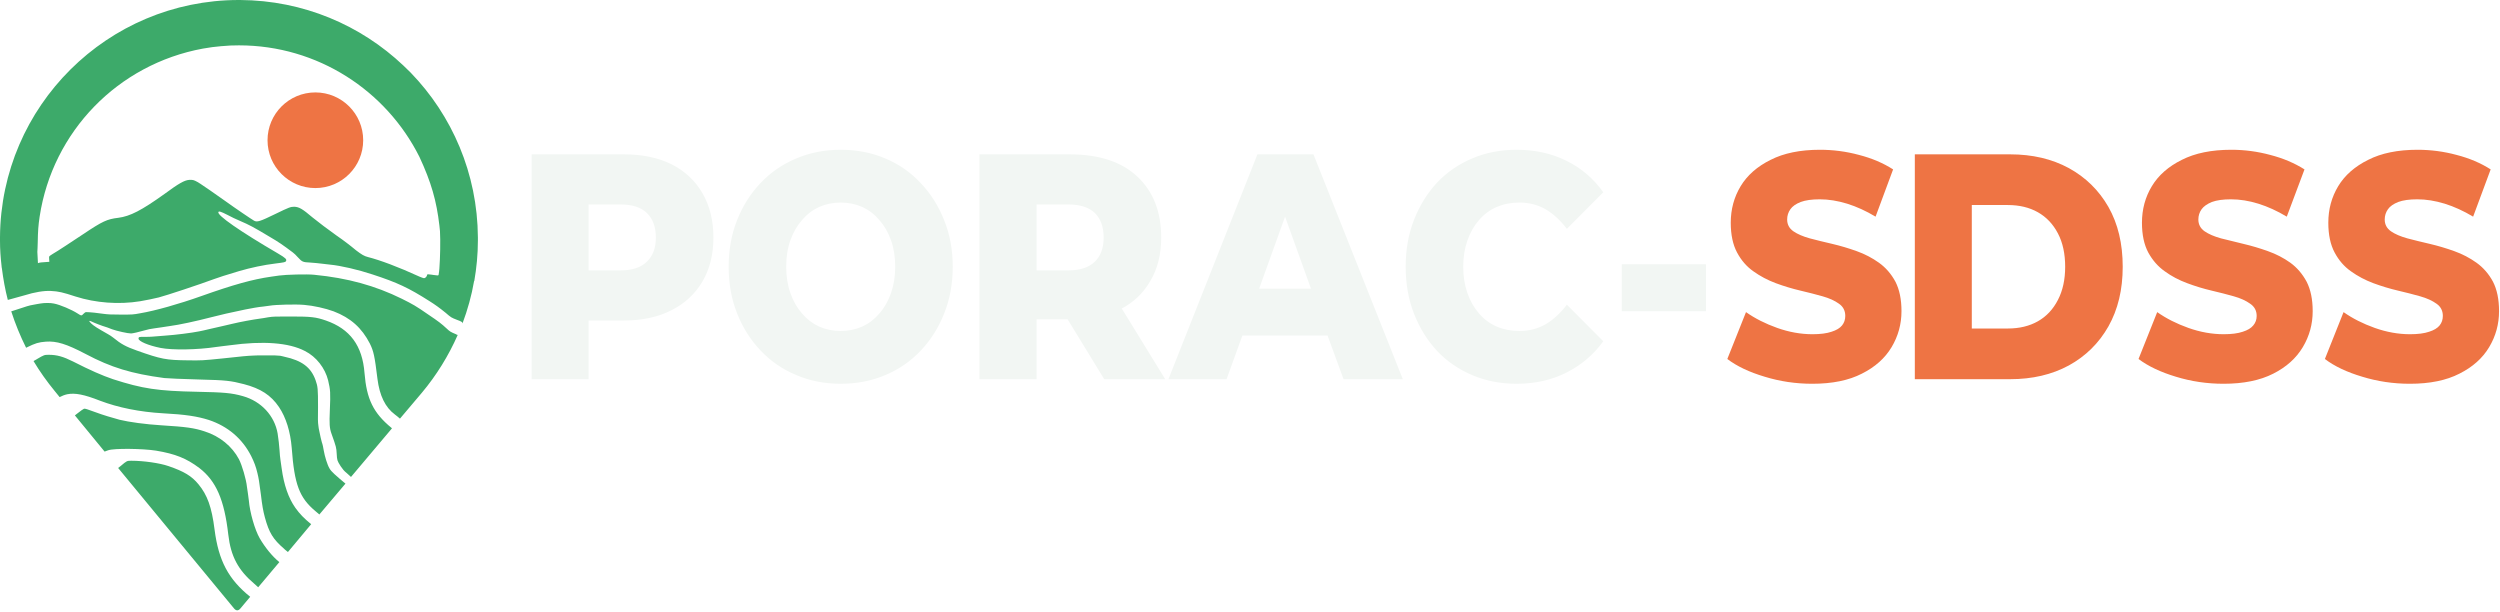
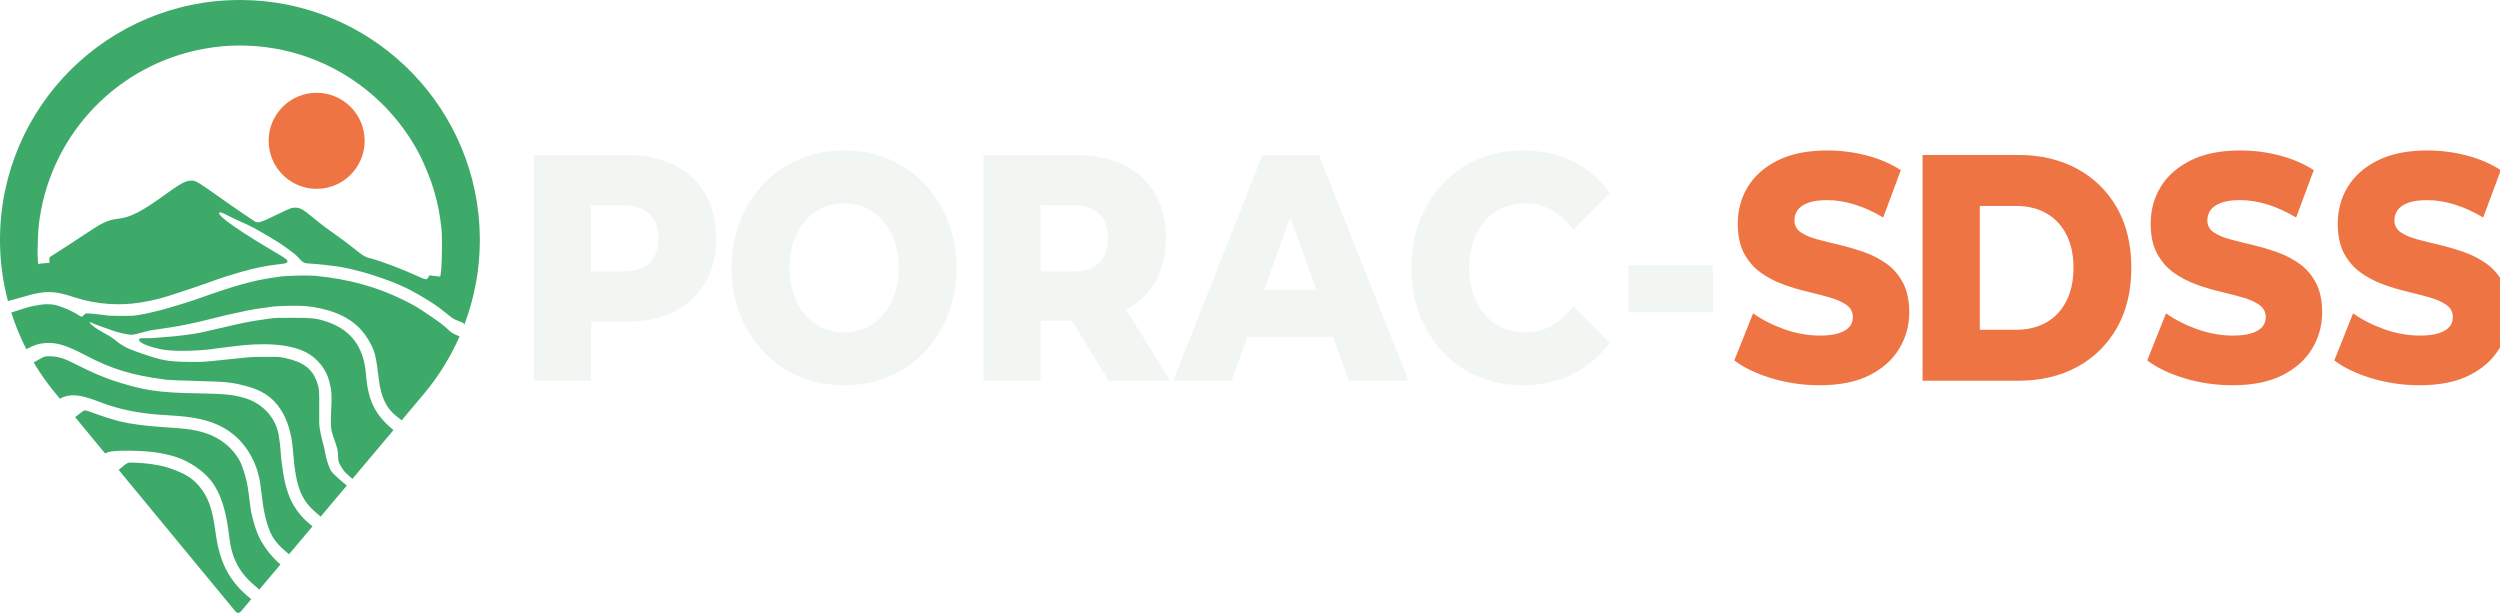
- <svg xmlns="http://www.w3.org/2000/svg" viewBox="0 0 1312 321" role="img" aria-label="PORAC-SDSS">
-   <path fill="#3DAA6A" d="M242.7 169.8C242.8 169 242.1 168.7 239.7 167.8C236.9 166.7 236.8 166.7 233.8 164.1C230.6 161.5 228.2 159.8 225.5 158.1C214.5 151.1 208.6 148.3 195.4 144C187.9 141.5 178.7 139.4 173.4 138.9C172.6 138.8 170.7 138.6 169.1 138.4C167.5 138.2 164.7 137.9 162.9 137.8C158.9 137.6 158.6 137.5 156.3 135C155.4 134 154.3 132.9 153.7 132.5C148.4 128.5 146 126.9 141.9 124.5C132.9 119.1 131 118.1 125.9 115.9C124.2 115.2 121.2 113.8 119.4 112.8C115.9 111 114.8 110.7 114.6 111.3C113.9 113 125.8 121.3 146 133.1C149.9 135.4 150.6 136.1 150.1 137C149.8 137.6 149.3 137.7 144.5 138.3C138.6 139 131.5 140.5 125.4 142.3C117.7 144.6 115.3 145.4 112.5 146.4C105 149.2 87.2 155.1 83.3 156.1C80.5 156.8 76.9 157.5 73.5 158.1C62.4 159.9 50.2 159 39.6 155.6C32.9 153.4 30.7 152.9 26.8 152.7C23.1 152.5 18.2 153.3 12.8 155C11.5 155.4 8.5 156.2 6.3 156.8C5.4 157 4.7 157.2 4.1 157.4C2.7 152 1.7 146.4 1 140.9C0.9 140.4 0.8 139.9 0.8 139.4C0.3 135.1 0 130.8 0 126.4C0 125.7 0 125.1 0 124.4C0.5 55.7 56.4 0.1 125.2 0C125.3 0 125.5 0 125.6 0C125.7 0 125.8 0 126 0C159.2 0.2 189.3 13.2 211.7 34.4C213 35.6 214.2 36.9 215.5 38.1C237.2 60.5 250.6 91 250.8 124.6C250.8 125.1 250.8 125.7 250.8 126.2C250.8 133.5 250.1 140.6 248.9 147.5H248.8C247.5 155.1 245.4 162.6 242.7 169.8ZM220.2 145.2C221.2 145.6 222.2 146 222.5 146C223.1 146 223.9 145.3 224.1 144.5C224.1 144.3 224.1 144.2 224.2 144.1C224.4 143.9 224.9 143.9 226.9 144.2C227.1 144.3 227.3 144.3 227.5 144.3C229.4 144.6 230 144.6 230.1 144.4C230.1 144.3 230.2 144.2 230.2 144.1C230.4 143 230.5 141.9 230.6 140.8V140.7C231 135.5 231.2 126.3 230.9 121.3C230.8 120.3 230.7 119.4 230.6 118.4C229.1 105.4 226.3 95.6 220.1 82.3C202.7 47.6 166.8 23.8 125.4 23.8C122.4 23.8 119.5 23.9 116.6 24.2C116.5 24.2 116.4 24.2 116.4 24.2C113 24.5 109.7 24.9 106.5 25.5C61.9 33.7 27.6 69 20.8 113.7C20.1 118.4 19.9 121.3 19.8 127.3C19.7 129.8 19.7 131.3 19.6 132.2C19.7 134.1 19.8 136 19.9 137.9V138.1C20.9 137.7 21.8 137.7 24.4 137.5L25.9 137.4L25.8 135.9C25.8 135.3 25.7 135 25.8 134.7C26 134.3 26.5 134 27.6 133.3C30.1 131.9 37.9 126.7 43.8 122.8C53.8 116.1 56.2 115 62.1 114.3C68.3 113.5 74.3 110.4 86.3 101.8C93.9 96.2 96.8 94.6 99.3 94.4H99.4C99.8 94.4 100.2 94.4 100.6 94.4C102.7 94.5 104.7 96 118.5 105.7C122.9 108.9 132.5 115.4 133.3 115.8C134.9 116.7 136.3 116.3 144.7 112.2C151.7 108.8 152.5 108.5 154.4 108.5C156.9 108.6 158.6 109.5 164 114.1C167.6 117 171.7 120.1 176.6 123.6C178.4 124.8 180.8 126.6 182 127.5C183.3 128.5 185.5 130.2 186.9 131.4C189.8 133.6 191.1 134.4 193.1 134.9C199.4 136.5 209.1 140.1 220.2 145.2ZM239.3 175.4L239.4 175.5C239.7 175.6 240 175.7 240.2 175.8C235.4 186.7 229.1 196.9 221.4 206.1L209.9 219.7C209.1 219 207.9 218 207.2 217.5C202.2 213.8 199.2 207.6 198.1 198.9C196.6 186.7 196.1 184.4 194.1 180.3C189.9 172.1 184 166.8 175.1 163.4C170.8 161.8 164.5 160.4 159.6 160C155.3 159.6 144.4 159.9 141.7 160.4C140.5 160.6 138.8 160.8 138 160.9C136.3 161 131.7 161.8 128.8 162.4C119.3 164.4 117.1 164.9 110.8 166.5C102.7 168.6 93.9 170.5 89.2 171.1C87.9 171.3 85.8 171.6 84.6 171.8C83.4 172 81.8 172.2 81.1 172.3C79.4 172.5 77.4 172.9 75.4 173.5C73.1 174.2 69.5 175 68.8 175C67 175 61.3 173.7 58.8 172.8C57.4 172.2 55.1 171.4 53.7 171C52.3 170.5 50.4 169.8 49.3 169.3C46.6 168 46.2 168.1 47.8 169.7C49.3 171.1 50.9 172.1 56.9 175.5C57.6 175.9 58.7 176.6 59.3 177.1C63.6 180.6 66 181.9 71.9 184C84.6 188.5 87.2 189 98.6 189.1C105.7 189.2 106.2 189.2 116.9 188.1C126.9 187 130 186.7 133.1 186.6C134.5 186.5 136 186.5 138.1 186.5H139C144 186.5 145.5 186.5 147 186.7C147.7 186.8 148.3 187 149.2 187.2C158.5 189.2 163.2 192.8 165.6 199.5C166.8 202.9 166.9 203.9 166.9 213.7C166.8 219.7 166.8 221.6 167.1 223.5C167.2 224.3 167.3 225.2 167.6 226.4C168 228.5 168.6 231.1 168.9 232.1C169.3 233.1 169.7 235 169.9 236.4C170.4 239.4 171.8 244 172.9 245.8C173.3 246.6 174.3 247.7 175.5 248.8C177 250.2 179.6 252.4 181.3 253.8L167.6 270C167.1 269.6 166.4 269 165.6 268.3C157.1 261.2 154.5 254.3 153.1 235.1C152.4 226.5 150.1 219.1 146.4 213.6C142.2 207.4 136.8 203.9 128 201.6C121.1 199.8 118.2 199.5 105.6 199.2C95.2 198.9 88 198.6 86.2 198.4C69 196.1 58.4 192.9 45 185.8C34.9 180.5 29.7 178.9 24.1 179.3C20.2 179.6 18.6 180.1 14.1 182.3C14 182.4 13.8 182.4 13.7 182.5C10.6 176.3 8 169.9 5.9 163.4C6.9 163.1 8 162.7 9.3 162.3C13.1 161 15.7 160.2 17.2 160C18.4 159.8 20.2 159.4 21.1 159.3C23.3 158.9 26.5 158.9 28.3 159.3C31.5 159.9 37.6 162.5 40.7 164.5C42.7 165.8 42.8 165.8 43.8 164.7C44.5 164 44.8 163.8 45.3 163.8C47.1 163.8 51.9 164.3 54.3 164.7C56.7 165 57.8 165.1 63.4 165.1C69.7 165.1 69.8 165.1 73.6 164.4C81.4 163.1 94.1 159.5 105.6 155.4C122.5 149.4 132.5 146.6 142.3 145.2C143 145.1 144.9 144.8 146.5 144.6C150 144.1 161.3 143.8 164.9 144.2C182.4 145.9 196.9 149.9 210.9 156.8C216.7 159.7 218.3 160.6 224.5 164.9C230.3 168.8 231.7 169.9 234.4 172.4C236.1 174 236.4 174.2 239.3 175.4ZM151.1 289.7C150.6 289.3 150.1 288.9 149.5 288.4L149.1 288C143.3 283 141.2 279.6 139 271.5C138.1 268.1 137.6 265.4 136.9 259.4C136 252.5 135.8 251.2 135.1 248.3C134.3 244.9 133.4 242.5 131.8 239.3C127.1 230.1 119.5 223.7 109.6 220.4C103.6 218.5 97.2 217.5 85.6 216.9C73.3 216.2 62 213.9 52.5 210.3C44.1 207 39.4 206.1 35.3 206.9C33.9 207.2 32.4 207.8 31.3 208.4L28.7 205.2C24.6 200.2 20.9 195 17.6 189.5C18 189.2 18.5 189 19 188.7L19.3 188.5C23.2 186.2 23.3 186.2 25.6 186.2C29.8 186.2 33.1 187.1 38.3 189.7C47.3 194.3 53.7 197.1 59.3 199C74.8 204 82.8 205.2 103.4 205.6C117.6 205.9 121.5 206.2 127.5 207.9C137.1 210.6 144.1 218.2 145.7 227.5C146.2 230.9 146.5 233.3 146.7 236.3C146.8 238 147 240.4 147.2 241.5C147.4 242.6 147.6 244.5 147.8 245.7C149 254.6 151.4 261.4 155 266.5C157.3 269.7 159.5 272 163.3 275.1L151.1 289.7ZM184.2 250.3C183.6 249.8 182.9 249.1 182 248.3C180.5 247.1 179.9 246.3 178.8 244.7C176.9 241.7 176.9 241.6 176.7 238.1C176.5 234.9 176.5 234.7 174 227.7C172.9 224.7 172.8 222.3 173.1 215.4C173.5 206 173.4 204.7 172.2 199.6C170.6 193.2 166 187.2 160 184.2C151.6 179.8 138 178.8 120.6 181.2C119.1 181.4 117.2 181.6 116.5 181.7C115.8 181.8 114.4 182 113.4 182.1C103.6 183.6 90.4 183.8 84.3 182.6C77.8 181.3 72.7 179.1 72.7 177.7C72.7 176.8 73.1 176.7 76.3 176.8C78 176.8 80.4 176.7 82.1 176.5C83.7 176.4 85.9 176.2 87.1 176.1C91.7 175.8 100.6 174.7 104.5 173.9C105.2 173.8 107.8 173.2 110.3 172.6C112.8 172 115.7 171.4 116.9 171.1C118.1 170.8 120.2 170.3 121.6 170C126.2 168.9 132.7 167.7 136.5 167.2C137.3 167.1 139.3 166.8 140.8 166.5C143.4 166.1 144.3 166.1 152.8 166.1C163.2 166.1 165.8 166.4 171 168.2C183.7 172.6 190.2 181.4 191.3 195.8C192.4 209.4 195.9 216.7 205.4 224.5C205.5 224.6 205.6 224.7 205.7 224.8L184.2 250.3ZM135.5 308.2C135 307.7 134.3 307.1 133.5 306.4C125 299.2 121.1 292 119.8 280.5C117.7 262.2 113.4 252.4 104.6 245.6C97.8 240.5 92 238.2 81.9 236.5C74.9 235.4 59.8 235.2 56.8 236.3C56.1 236.5 55.5 236.8 54.9 237L39.3 218C39.7 217.7 40.1 217.4 40.7 216.9C42.3 215.6 43.8 214.6 44.1 214.5C44.7 214.4 45.7 214.7 50.3 216.4C53.7 217.7 59.4 219.4 62.8 220.3C67.7 221.5 76.5 222.7 84.7 223.2C97.7 224 102 224.6 107.4 226.4C115.3 228.9 121.8 234.2 125.4 241C127 244.1 129.2 251.5 129.6 255.5C129.7 256.2 129.9 257.7 130.1 258.9C130.3 260.1 130.5 261.8 130.6 262.7C131.1 268.8 133.7 278 136.3 282.5C139.1 287.3 142.9 292 146.6 295L135.5 308.2ZM122.9 319.4L62 245.6C62.4 245.3 62.9 244.9 63.4 244.5C66.6 241.8 66.6 241.8 68.9 241.8C75.3 241.8 83.8 243 88.4 244.6C96.6 247.4 100.6 249.8 104.2 254.2C108.8 259.8 111.1 266 112.6 277.9C114.7 294.3 119.9 304 131.3 313.2L126.1 319.4C125.567 320 125.033 320.3 124.5 320.3C123.967 320.3 123.433 320 122.9 319.4Z" />
-   <path fill="#EE7444" d="M165.5 98.7C179.362 98.7 190.6 87.462 190.6 73.6C190.6 59.738 179.362 48.5 165.5 48.5C151.638 48.5 140.4 59.738 140.4 73.6C140.4 87.462 151.638 98.7 165.5 98.7Z" />
-   <path fill="#F2F6F3" d="M279 199V81H327.4C337.067 81 345.4 82.733 352.4 86.2C359.4 89.733 364.8 94.767 368.6 101.3C372.467 107.9 374.4 115.7 374.4 124.7C374.4 133.567 372.467 141.267 368.6 147.8C364.8 154.267 359.4 159.267 352.4 162.8C345.4 166.4 337.067 168.2 327.4 168.2H308.9V199H279ZM308.9 141.9H325.6C331.8 141.9 336.433 140.367 339.5 137.3C342.633 134.3 344.2 130.1 344.2 124.7C344.2 119.167 342.633 114.867 339.5 111.8C336.433 108.8 331.8 107.3 325.6 107.3H308.9V141.9ZM441.2 201.4C432.733 201.4 424.933 199.867 417.8 196.8C410.6 193.8 404.367 189.5 399.1 183.9C393.833 178.367 389.733 171.867 386.8 164.4C383.867 157 382.4 148.867 382.4 140C382.4 131.133 383.867 123 386.8 115.6C389.733 108.133 393.833 101.633 399.1 96.1C404.367 90.5 410.6 86.2 417.8 83.2C424.933 80.133 432.733 78.6 441.2 78.6C449.733 78.6 457.567 80.133 464.7 83.2C471.833 86.2 478 90.5 483.2 96.1C488.467 101.633 492.567 108.133 495.5 115.6C498.5 123 500 131.133 500 140C500 148.867 498.5 157.033 495.5 164.5C492.567 171.967 488.467 178.467 483.2 184C478 189.533 471.833 193.8 464.7 196.8C457.567 199.867 449.733 201.4 441.2 201.4ZM441.2 173.7C445.2 173.7 448.967 172.933 452.5 171.4C455.967 169.8 458.967 167.5 461.5 164.5C464.1 161.567 466.133 158 467.6 153.8C469.067 149.667 469.8 145.067 469.8 140C469.8 134.8 469.067 130.167 467.6 126.1C466.133 121.967 464.1 118.433 461.5 115.5C458.967 112.5 455.967 110.2 452.5 108.6C448.967 107.067 445.2 106.3 441.2 106.3C437.2 106.3 433.433 107.067 429.9 108.6C426.433 110.2 423.433 112.5 420.9 115.5C418.3 118.433 416.267 121.967 414.8 126.1C413.333 130.167 412.6 134.8 412.6 140C412.6 145.067 413.333 149.667 414.8 153.8C416.267 158 418.3 161.567 420.9 164.5C423.433 167.5 426.433 169.8 429.9 171.4C433.433 172.933 437.2 173.7 441.2 173.7ZM514 199V81H561.3C576.767 81 588.633 84.9 596.9 92.7C605.233 100.5 609.4 111.167 609.4 124.7C609.4 133.567 607.467 141.2 603.6 147.6C600 153.8 595.033 158.567 588.7 161.9L611.5 199H579.5L560.3 167.6H544V199H514ZM544 141.9H560.6C566.8 141.9 571.467 140.367 574.6 137.3C577.667 134.3 579.2 130.1 579.2 124.7C579.2 119.167 577.667 114.867 574.6 111.8C571.467 108.8 566.8 107.3 560.6 107.3H544V141.9ZM613.2 199L659.9 81H689.3L736.2 199H705.1L696.7 176.1H652L643.7 199H613.2ZM688 151.5L674.4 113.7L660.8 151.5H688ZM795.9 201.4C787.5 201.4 779.767 199.9 772.7 196.9C765.567 193.9 759.4 189.667 754.2 184.2C749.067 178.667 745.033 172.167 742.1 164.7C739.167 157.233 737.7 149 737.7 140C737.7 131 739.167 122.767 742.1 115.3C745.033 107.833 749.067 101.333 754.2 95.8C759.4 90.333 765.567 86.1 772.7 83.1C779.767 80.1 787.5 78.6 795.9 78.6C805.633 78.6 814.367 80.533 822.1 84.4C829.833 88.2 836.267 93.7 841.4 100.9L822.3 120.1C818.9 115.633 815.167 112.2 811.1 109.8C806.967 107.467 802.4 106.3 797.4 106.3C793.067 106.3 789.1 107.067 785.5 108.6C781.833 110.2 778.733 112.5 776.2 115.5C773.6 118.433 771.567 122 770.1 126.2C768.633 130.333 767.9 134.933 767.9 140C767.9 145.067 768.633 149.667 770.1 153.8C771.567 158 773.6 161.567 776.2 164.5C778.733 167.5 781.833 169.8 785.5 171.4C789.1 172.933 793.067 173.7 797.4 173.7C802.4 173.7 806.967 172.533 811.1 170.2C815.167 167.8 818.9 164.367 822.3 159.9L841.4 179.1C836.267 186.167 829.833 191.633 822.1 195.5C814.367 199.433 805.633 201.4 795.9 201.4ZM851.1 163.3V138.7H895.3V163.3H851.1Z" />
-   <path fill="#EE7444" d="M951.1 201.4C942.434 201.4 934.1 200.167 926.1 197.7C918.034 195.3 911.5 192.2 906.5 188.4L916.3 163.8C921.034 167.133 926.5 169.9 932.7 172.1C938.9 174.3 945.067 175.4 951.2 175.4C955.334 175.4 958.667 174.967 961.2 174.1C963.734 173.3 965.567 172.2 966.7 170.8C967.834 169.4 968.4 167.733 968.4 165.8C968.4 163.067 967.3 160.933 965.1 159.4C962.9 157.8 960.034 156.5 956.5 155.5C952.967 154.5 949.067 153.5 944.8 152.5C940.534 151.5 936.234 150.2 931.9 148.6C927.634 147 923.734 144.933 920.2 142.4C916.667 139.933 913.8 136.633 911.6 132.5C909.4 128.367 908.3 123.167 908.3 116.9C908.3 109.833 910.034 103.433 913.5 97.7C916.967 91.967 922.2 87.367 929.2 83.9C936.134 80.367 944.767 78.6 955.1 78.6C962.1 78.6 968.934 79.5 975.6 81.3C982.334 83.033 988.3 85.567 993.5 88.9L984.3 113.7C979.3 110.7 974.334 108.433 969.4 106.9C964.4 105.367 959.6 104.6 955 104.6C950.867 104.6 947.534 105.067 945 106C942.467 107 940.667 108.267 939.6 109.8C938.467 111.4 937.9 113.2 937.9 115.2C937.9 117.8 939 119.867 941.2 121.4C943.334 122.867 946.2 124.1 949.8 125.1C953.334 126.033 957.267 127 961.6 128C965.867 129 970.134 130.267 974.4 131.8C978.667 133.333 982.567 135.367 986.1 137.9C989.634 140.433 992.5 143.733 994.7 147.8C996.834 151.933 997.9 157.1 997.9 163.3C997.9 170.1 996.167 176.4 992.7 182.2C989.234 188 984.034 192.633 977.1 196.1C970.234 199.633 961.567 201.4 951.1 201.4ZM1004.9 199V81H1054.9C1066.57 81 1076.83 83.4 1085.7 88.2C1094.57 93.067 1101.5 99.867 1106.5 108.6C1111.5 117.4 1114 127.867 1114 140C1114 152 1111.5 162.433 1106.5 171.3C1101.5 180.1 1094.57 186.933 1085.7 191.8C1076.83 196.6 1066.57 199 1054.9 199H1004.9ZM1034.8 172.4H1053.7C1059.77 172.4 1065.03 171.133 1069.5 168.6C1073.97 166.067 1077.47 162.333 1080 157.4C1082.53 152.533 1083.8 146.733 1083.8 140C1083.8 133.133 1082.53 127.3 1080 122.5C1077.47 117.633 1073.97 113.933 1069.5 111.4C1065.03 108.867 1059.77 107.6 1053.7 107.6H1034.8V172.4ZM1166.9 201.4C1158.23 201.4 1149.9 200.167 1141.9 197.7C1133.9 195.3 1127.37 192.2 1122.3 188.4L1132.1 163.8C1136.83 167.133 1142.3 169.9 1148.5 172.1C1154.7 174.3 1160.87 175.4 1167 175.4C1171.13 175.4 1174.47 174.967 1177 174.1C1179.53 173.3 1181.37 172.2 1182.5 170.8C1183.7 169.4 1184.3 167.733 1184.3 165.8C1184.3 163.067 1183.17 160.933 1180.9 159.4C1178.7 157.8 1175.83 156.5 1172.3 155.5C1168.77 154.5 1164.87 153.5 1160.6 152.5C1156.33 151.5 1152.07 150.2 1147.8 148.6C1143.47 147 1139.57 144.933 1136.1 142.4C1132.57 139.933 1129.67 136.633 1127.4 132.5C1125.2 128.367 1124.1 123.167 1124.1 116.9C1124.1 109.833 1125.83 103.433 1129.3 97.7C1132.77 91.967 1138 87.367 1145 83.9C1151.93 80.367 1160.6 78.6 1171 78.6C1177.93 78.6 1184.73 79.5 1191.4 81.3C1198.13 83.033 1204.13 85.567 1209.4 88.9L1200.1 113.7C1195.1 110.7 1190.13 108.433 1185.2 106.9C1180.27 105.367 1175.47 104.6 1170.8 104.6C1166.67 104.6 1163.33 105.067 1160.8 106C1158.33 107 1156.53 108.267 1155.4 109.8C1154.27 111.4 1153.7 113.2 1153.7 115.2C1153.7 117.8 1154.8 119.867 1157 121.4C1159.13 122.867 1162 124.1 1165.6 125.1C1169.2 126.033 1173.13 127 1177.4 128C1181.67 129 1185.93 130.267 1190.2 131.8C1194.53 133.333 1198.47 135.367 1202 137.9C1205.47 140.433 1208.3 143.733 1210.5 147.8C1212.63 151.933 1213.7 157.1 1213.7 163.3C1213.7 170.1 1211.97 176.4 1208.5 182.2C1205.03 188 1199.87 192.633 1193 196.1C1186.07 199.633 1177.37 201.4 1166.9 201.4ZM1264.7 201.4C1256.03 201.4 1247.7 200.167 1239.7 197.7C1231.63 195.3 1225.1 192.2 1220.1 188.4L1229.9 163.8C1234.63 167.133 1240.1 169.9 1246.3 172.1C1252.5 174.3 1258.67 175.4 1264.8 175.4C1268.93 175.4 1272.27 174.967 1274.8 174.1C1277.33 173.3 1279.17 172.2 1280.3 170.8C1281.43 169.4 1282 167.733 1282 165.8C1282 163.067 1280.9 160.933 1278.7 159.4C1276.5 157.8 1273.63 156.5 1270.1 155.5C1266.57 154.5 1262.67 153.5 1258.4 152.5C1254.13 151.5 1249.83 150.2 1245.5 148.6C1241.23 147 1237.33 144.933 1233.8 142.4C1230.27 139.933 1227.4 136.633 1225.2 132.5C1223 128.367 1221.9 123.167 1221.9 116.9C1221.9 109.833 1223.63 103.433 1227.1 97.7C1230.57 91.967 1235.8 87.367 1242.8 83.9C1249.73 80.367 1258.37 78.6 1268.7 78.6C1275.7 78.6 1282.53 79.5 1289.2 81.3C1295.93 83.033 1301.9 85.567 1307.1 88.9L1297.9 113.7C1292.9 110.7 1287.93 108.433 1283 106.9C1278 105.367 1273.2 104.6 1268.6 104.6C1264.47 104.6 1261.13 105.067 1258.6 106C1256.07 107 1254.27 108.267 1253.2 109.8C1252.07 111.4 1251.5 113.2 1251.5 115.2C1251.5 117.8 1252.6 119.867 1254.8 121.4C1256.93 122.867 1259.8 124.1 1263.4 125.1C1266.93 126.033 1270.87 127 1275.2 128C1279.47 129 1283.73 130.267 1288 131.8C1292.27 133.333 1296.17 135.367 1299.7 137.9C1303.23 140.433 1306.1 143.733 1308.3 147.8C1310.43 151.933 1311.5 157.1 1311.5 163.3C1311.5 170.1 1309.77 176.4 1306.3 182.2C1302.83 188 1297.63 192.633 1290.7 196.1C1283.83 199.633 1275.17 201.4 1264.7 201.4Z" />
+ <svg xmlns="http://www.w3.org/2000/svg" viewBox="72.3 386 1306.7 320.33" width="1306.7" height="320.33" role="img" aria-label="PORAC-SDSS">
+   <path d="M314.98 555.78C315.06 555.04 314.4 554.72 312.03 553.8C309.19 552.7 309.13 552.65 306.05 550.13C302.89 547.53 300.5 545.78 297.8 544.07C286.76 537.08 280.87 534.32 267.7 529.96C260.17 527.47 251 525.36 245.7 524.9C244.93 524.83 242.99 524.6 241.4 524.39C239.8 524.18 237 523.93 235.17 523.83C231.17 523.63 230.9 523.51 228.58 520.96C227.74 520.05 226.57 518.93 225.98 518.48C220.7 514.52 218.26 512.86 214.2 510.45C205.21 505.13 203.34 504.13 198.2 501.91C196.49 501.17 193.55 499.76 191.65 498.78C188.19 496.99 187.12 496.66 186.87 497.31C186.21 499.04 198.05 507.26 218.3 519.14C222.18 521.42 222.89 522.09 222.39 523.01C222.07 523.62 221.65 523.72 216.78 524.29C210.91 524.97 203.85 526.45 197.72 528.29C190.04 530.59 187.58 531.38 184.75 532.43C177.31 535.21 159.54 541.1 155.64 542.09C152.76 542.82 149.19 543.55 145.76 544.11C134.73 545.92 122.51 545.02 111.94 541.62C105.16 539.43 103 538.94 99.1 538.7C95.37 538.47 90.46 539.27 85.1 540.98C83.78 541.4 80.83 542.22 78.55 542.8C77.74 543.01 77.04 543.19 76.44 543.35C75.02 537.96 73.95 532.45 73.26 526.87C73.2 526.38 73.14 525.9 73.09 525.41L73.07 525.41C72.6 521.13 72.34 516.78 72.3 512.37C72.3 511.72 72.3 511.08 72.3 510.43C72.82 441.69 128.65 386.11 197.49 386C197.62 386 197.75 386 197.89 386C198.02 386 198.15 386 198.28 386C231.47 386.15 261.61 399.19 283.95 420.38C285.25 421.61 286.52 422.86 287.77 424.15C309.46 446.54 322.89 477 323.1 510.6C323.1 511.14 323.1 511.68 323.1 512.22C323.05 519.47 322.39 526.57 321.16 533.47L321.14 533.47C319.78 541.1 317.71 548.57 314.98 555.78ZM292.5 531.18C293.49 531.62 294.53 531.99 294.82 532C295.42 532 296.15 531.29 296.38 530.48C296.43 530.3 296.45 530.16 296.52 530.08C296.7 529.87 297.2 529.94 299.21 530.23C299.39 530.25 299.57 530.28 299.77 530.3C301.69 530.57 302.28 530.59 302.4 530.41C302.44 530.34 302.48 530.23 302.52 530.07C302.67 528.98 302.8 527.89 302.92 526.79L302.93 526.67C303.31 521.49 303.46 512.31 303.18 507.3C303.11 506.34 303.02 505.39 302.92 504.45L302.91 504.38C301.4 491.41 298.58 481.56 292.35 468.27C274.98 433.6 239.12 409.8 197.7 409.8C194.73 409.8 191.79 409.92 188.89 410.16C188.81 410.17 188.74 410.17 188.66 410.18C185.3 410.49 181.99 410.94 178.8 411.52C134.23 419.71 99.95 454.99 93.1 499.7C92.38 504.45 92.16 507.32 92.06 513.34C92.02 515.78 91.99 517.26 91.93 518.2C91.98 520.11 92.07 522.02 92.22 523.91L92.24 524.1C93.21 523.71 94.13 523.7 96.66 523.48L98.23 523.35L98.11 521.93C98.06 521.34 98.03 521 98.14 520.71C98.31 520.3 98.79 520.02 99.94 519.32C102.36 517.86 110.22 512.74 116.1 508.81C126.09 502.13 128.53 500.99 134.4 500.29C140.61 499.55 146.58 496.45 158.55 487.76C166.16 482.23 169.1 480.59 171.59 480.44L171.67 480.44L171.67 480.44C172.11 480.41 172.49 480.39 172.86 480.41C174.98 480.52 177.03 481.99 190.81 491.75C195.22 494.87 204.8 501.4 205.59 501.82C207.25 502.71 208.61 502.28 217 498.2C223.99 494.81 224.76 494.52 226.7 494.53C229.18 494.55 230.9 495.54 236.34 500.07C239.91 503.04 244.01 506.14 248.9 509.56C250.66 510.79 253.1 512.58 254.33 513.55C255.56 514.51 257.75 516.24 259.21 517.38C262.09 519.65 263.42 520.4 265.4 520.9C271.66 522.47 281.37 526.15 292.5 531.18ZM311.61 561.44L311.71 561.48C312 561.61 312.27 561.73 312.51 561.83C307.73 572.72 301.4 582.93 293.67 592.12L282.24 605.7C281.4 604.98 280.22 604.03 279.5 603.49C274.48 599.78 271.46 593.62 270.39 584.9C268.9 572.74 268.38 570.36 266.35 566.31C262.23 558.08 256.31 552.8 247.4 549.39C243.15 547.77 236.75 546.35 231.9 545.97C227.57 545.63 216.69 545.88 213.96 546.39C212.79 546.6 211.12 546.84 210.26 546.91C208.57 547.04 203.99 547.79 201.1 548.41C191.6 550.42 189.43 550.92 183.1 552.54C174.95 554.62 166.15 556.48 161.5 557.1C160.18 557.27 158.11 557.59 156.9 557.79C155.69 558 154.12 558.23 153.4 558.31C151.72 558.48 149.74 558.89 147.71 559.48C145.44 560.15 141.76 561 141.13 561C139.29 561 133.63 559.74 131.13 558.77C129.69 558.21 127.38 557.39 126 556.95C124.62 556.51 122.65 555.76 121.62 555.28C118.91 554.01 118.5 554.13 120.14 555.72C121.56 557.11 123.18 558.13 129.2 561.46C129.91 561.86 130.99 562.59 131.6 563.08C135.88 566.6 138.31 567.93 144.2 570.01C156.88 574.47 159.54 574.99 170.89 575.15C177.96 575.25 178.48 575.22 189.2 574.08C199.24 573.02 202.3 572.68 205.38 572.57C206.82 572.52 208.27 572.52 210.43 572.52L211.3 572.52C216.33 572.51 217.85 572.51 219.33 572.74C219.97 572.83 220.6 572.97 221.5 573.17C230.79 575.21 235.51 578.76 237.92 585.52C239.13 588.89 239.21 589.87 239.15 599.71C239.12 605.75 239.11 607.64 239.35 609.5C239.46 610.34 239.63 611.18 239.87 612.4C240.29 614.54 240.9 617.11 241.23 618.1C241.55 619.09 241.99 621.03 242.2 622.4C242.66 625.42 244.11 630.01 245.16 631.8C245.64 632.61 246.58 633.68 247.8 634.81C249.27 636.17 251.87 638.39 253.57 639.79L239.91 656.03C239.39 655.56 238.74 655 237.91 654.31C229.41 647.16 226.84 640.33 225.39 621.1C224.74 612.52 222.43 605.08 218.72 599.6C214.51 593.37 209.15 589.88 200.33 587.62C193.42 585.85 190.53 585.53 177.9 585.2C167.53 584.93 160.3 584.63 158.5 584.39C141.35 582.15 130.65 578.89 117.28 571.84C107.24 566.55 101.96 564.9 96.4 565.3C92.49 565.58 90.89 566.06 86.36 568.33C86.25 568.38 86.15 568.43 86.05 568.48C82.91 562.34 80.28 555.95 78.19 549.37C79.17 549.06 80.34 548.68 81.55 548.27C85.35 547 88.05 546.22 89.5 545.96C90.71 545.75 92.46 545.45 93.4 545.29C95.57 544.92 98.75 544.92 100.63 545.28C103.83 545.91 109.94 548.48 112.96 550.47C114.96 551.8 115.09 551.81 116.09 550.72C116.78 549.97 117.06 549.8 117.62 549.8C119.36 549.8 124.16 550.26 126.6 550.66C128.97 551.04 130.07 551.1 135.7 551.1C142.05 551.1 142.13 551.09 145.9 550.44C153.72 549.08 166.37 545.5 177.9 541.39C194.77 535.37 204.81 532.58 214.6 531.18C215.32 531.08 217.21 530.8 218.8 530.57C222.26 530.06 233.62 529.82 237.2 530.17C254.71 531.91 269.24 535.9 283.2 542.81C288.97 545.67 290.6 546.64 296.8 550.87C302.59 554.83 303.99 555.9 306.71 558.42C308.43 560.01 308.69 560.17 311.61 561.44ZM223.36 675.71C222.93 675.33 222.41 674.88 221.8 674.36L221.43 674.04C215.59 669.01 213.48 665.55 211.32 657.5C210.42 654.13 209.94 651.41 209.2 645.4C208.35 638.5 208.13 637.18 207.41 634.29C206.56 630.9 205.65 628.49 204.06 625.35C199.37 616.12 191.81 609.67 181.86 606.41C175.95 604.47 169.55 603.53 157.9 602.9C145.64 602.23 134.25 599.95 124.8 596.26C116.37 592.97 111.73 592.06 107.6 592.89C106.17 593.17 104.73 593.75 103.62 594.41L100.99 591.23C96.88 586.24 93.17 580.97 89.9 575.47C90.31 575.23 90.78 574.96 91.31 574.66L91.55 574.52C95.47 572.25 95.59 572.2 97.92 572.2C102.14 572.2 105.42 573.12 110.6 575.75C119.55 580.29 125.97 583.11 131.6 584.96C147.07 590.04 155.06 591.25 175.65 591.6C189.88 591.85 193.79 592.23 199.8 593.92C209.43 596.64 216.43 604.19 217.98 613.51C218.54 616.88 218.83 619.32 219.01 622.29C219.12 624.05 219.34 626.39 219.51 627.49C219.67 628.6 219.94 630.49 220.1 631.7C221.29 640.58 223.66 647.41 227.34 652.54C229.62 655.73 231.76 657.96 235.62 661.13ZM256.51 636.3C255.93 635.76 255.18 635.12 254.26 634.32C252.8 633.06 252.15 632.32 251.11 630.7C249.22 627.74 249.16 627.56 248.99 624.1C248.84 620.87 248.79 620.68 246.32 613.7C245.25 610.66 245.06 608.3 245.36 601.43C245.78 592.02 245.7 590.68 244.49 585.6C242.94 579.15 238.28 573.25 232.28 570.15C223.85 565.81 210.32 564.79 192.9 567.19C191.36 567.4 189.51 567.64 188.8 567.71C188.09 567.78 186.69 567.96 185.7 568.11C175.92 569.6 162.7 569.82 156.6 568.59C150.05 567.27 145 565.15 145 563.71C145 562.81 145.43 562.69 148.58 562.76C150.27 562.8 152.72 562.7 154.4 562.53C155.99 562.36 158.24 562.17 159.4 562.1C164.04 561.83 172.88 560.72 176.8 559.91C177.51 559.76 180.12 559.18 182.6 558.61C185.07 558.04 188.04 557.36 189.2 557.1C190.35 556.84 192.47 556.35 193.9 556C198.53 554.89 204.96 553.67 208.8 553.17C209.62 553.07 211.56 552.78 213.1 552.54C215.69 552.13 216.61 552.1 225.1 552.1C235.48 552.1 238.05 552.4 243.34 554.22C255.98 558.58 262.46 567.4 263.6 581.8C264.67 595.36 268.25 602.67 277.65 610.53C277.76 610.62 277.87 610.71 277.96 610.79ZM207.83 694.17C207.29 693.68 206.61 693.1 205.79 692.4C197.28 685.25 193.43 677.95 192.1 666.5C189.97 648.15 185.68 638.36 176.85 631.64C170.09 626.49 164.27 624.15 154.16 622.52C147.21 621.4 132.14 621.24 129.1 622.25C128.38 622.49 127.75 622.75 127.23 623.02L111.57 604.04C111.97 603.73 112.44 603.36 113 602.91C114.58 601.65 116.11 600.56 116.39 600.5C116.99 600.37 117.96 600.66 122.57 602.38C126.01 603.66 131.73 605.44 135.12 606.29C140.02 607.51 148.85 608.69 157 609.2C170.05 610.02 174.29 610.61 179.74 612.38C187.59 614.93 194.08 620.22 197.68 627.01C199.32 630.1 201.46 637.47 201.9 641.5C201.97 642.16 202.2 643.69 202.4 644.9C202.6 646.11 202.83 647.82 202.9 648.7C203.37 654.78 206.02 663.96 208.63 668.51C211.37 673.32 215.21 677.98 218.9 681.01ZM195.2 705.37L134.31 631.6C134.71 631.29 135.16 630.92 135.69 630.48C138.88 627.8 138.89 627.8 141.16 627.8C147.63 627.81 156.14 629.04 160.75 630.62C168.89 633.43 172.87 635.85 176.47 640.17C181.14 645.77 183.35 652.01 184.91 663.9C187.05 680.3 192.18 690.05 203.62 699.18L198.4 705.38Q197.6 706.34 196.8 706.33Q196 706.33 195.2 705.37Z" fill="#3DAA6A" />
+   <circle cx="237.8" cy="459.6" r="25.1" fill="#EE7444" />
+   <path d="M351.32 585V467H399.68Q414.19 467 424.69 472.23Q435.19 477.45 440.94 487.31Q446.68 497.17 446.68 510.66Q446.68 523.98 440.94 533.75Q435.19 543.53 424.69 548.84Q414.19 554.15 399.68 554.15H381.24V585ZM381.24 527.85H397.87Q407.24 527.85 411.85 523.3Q416.45 518.75 416.45 510.66Q416.45 502.4 411.85 497.85Q407.24 493.3 397.87 493.3H381.24ZM513.5 587.36Q500.81 587.36 490.08 582.81Q479.35 578.26 471.41 569.91Q463.48 561.57 459.1 550.44Q454.71 539.32 454.71 526Q454.71 512.68 459.1 501.56Q463.48 490.43 471.41 482.09Q479.35 473.74 490.08 469.19Q500.81 464.64 513.5 464.64Q526.35 464.64 537 469.19Q547.65 473.74 555.51 482.09Q563.37 490.43 567.83 501.56Q572.29 512.68 572.29 526Q572.29 539.32 567.83 550.53Q563.37 561.74 555.51 570Q547.65 578.26 537 582.81Q526.35 587.36 513.5 587.36ZM513.5 559.71Q519.54 559.71 524.76 557.35Q529.97 554.99 533.83 550.53Q537.68 546.06 539.87 539.82Q542.06 533.59 542.06 526Q542.06 518.25 539.87 512.09Q537.68 505.94 533.83 501.47Q529.97 497.01 524.76 494.65Q519.54 492.29 513.5 492.29Q507.46 492.29 502.24 494.65Q497.03 497.01 493.17 501.47Q489.32 505.94 487.13 512.09Q484.94 518.25 484.94 526Q484.94 533.59 487.13 539.82Q489.32 546.06 493.17 550.53Q497.03 554.99 502.24 557.35Q507.46 559.71 513.5 559.71ZM586.33 585V467H633.63Q656.76 467 669.22 478.72Q681.69 490.43 681.69 510.66Q681.69 523.98 675.95 533.59Q670.51 542.86 660.99 547.91L683.81 585H651.77L632.58 553.65H616.26V585ZM616.26 527.85H632.88Q642.25 527.85 646.86 523.3Q651.47 518.75 651.47 510.66Q651.47 502.4 646.86 497.85Q642.25 493.3 632.88 493.3H616.26ZM685.47 585 732.17 467H761.64L808.49 585H777.35L769.04 562.07H724.31L716 585ZM760.28 537.46 746.68 499.7 733.07 537.46ZM868.18 587.36Q855.64 587.36 844.98 582.89Q834.33 578.43 826.54 570.17Q818.76 561.91 814.38 550.7Q810 539.49 810 526Q810 512.51 814.38 501.3Q818.76 490.09 826.54 481.83Q834.33 473.57 844.98 469.11Q855.64 464.64 868.18 464.64Q882.84 464.64 894.4 470.37Q905.96 476.1 913.67 486.89L894.63 506.11Q889.49 499.37 883.37 495.83Q877.25 492.29 869.69 492.29Q863.19 492.29 857.75 494.65Q852.31 497.01 848.46 501.47Q844.6 505.94 842.41 512.18Q840.22 518.41 840.22 526Q840.22 533.59 842.41 539.82Q844.6 546.06 848.46 550.53Q852.31 554.99 857.75 557.35Q863.19 559.71 869.69 559.71Q877.25 559.71 883.37 556.17Q889.49 552.63 894.63 545.89L913.67 565.11Q905.96 575.73 894.4 581.54Q882.84 587.36 868.18 587.36ZM923.44 549.26V524.65H967.56V549.26Z" fill="#F2F6F3" />
+   <path d="M1023.37 587.36Q1010.37 587.36 998.36 583.74Q986.34 580.11 978.78 574.38L988.61 549.77Q995.71 554.83 1005 558.11Q1014.3 561.4 1023.52 561.4Q1029.71 561.4 1033.49 560.14Q1037.27 558.87 1039.01 556.76Q1040.75 554.66 1040.75 551.79Q1040.75 547.75 1037.42 545.39Q1034.1 543.03 1028.81 541.51Q1023.52 539.99 1017.09 538.47Q1010.67 536.96 1004.25 534.6Q997.83 532.24 992.54 528.44Q987.25 524.65 983.92 518.5Q980.6 512.35 980.6 502.91Q980.6 492.29 985.81 483.69Q991.03 475.09 1001.45 469.87Q1011.88 464.64 1027.45 464.64Q1037.87 464.64 1047.92 467.25Q1057.97 469.87 1065.83 474.92L1056.61 499.7Q1049.06 495.15 1041.65 492.88Q1034.25 490.6 1027.3 490.6Q1021.1 490.6 1017.32 492.03Q1013.54 493.47 1011.88 495.83Q1010.22 498.19 1010.22 501.22Q1010.22 505.1 1013.47 507.37Q1016.72 509.65 1022.08 511.08Q1027.45 512.51 1033.87 514.03Q1040.29 515.55 1046.72 517.82Q1053.14 520.1 1058.43 523.89Q1063.72 527.69 1066.97 533.84Q1070.22 539.99 1070.22 549.26Q1070.22 559.55 1065 568.23Q1059.79 576.91 1049.44 582.13Q1039.08 587.36 1023.37 587.36ZM1077.18 585V467H1127.21Q1144.74 467 1158.04 474.25Q1171.33 481.5 1178.82 494.65Q1186.3 507.79 1186.3 526Q1186.3 544.04 1178.82 557.27Q1171.33 570.5 1158.04 577.75Q1144.74 585 1127.21 585ZM1107.11 558.37H1126Q1135.07 558.37 1141.79 554.57Q1148.52 550.78 1152.29 543.45Q1156.07 536.11 1156.07 526Q1156.07 515.72 1152.29 508.47Q1148.52 501.22 1141.79 497.43Q1135.07 493.63 1126 493.63H1107.11ZM1239.19 587.36Q1226.19 587.36 1214.18 583.74Q1202.16 580.11 1194.61 574.38L1204.43 549.77Q1211.53 554.83 1220.83 558.11Q1230.12 561.4 1239.34 561.4Q1245.54 561.4 1249.31 560.14Q1253.09 558.87 1254.83 556.76Q1256.57 554.66 1256.57 551.79Q1256.57 547.75 1253.24 545.39Q1249.92 543.03 1244.63 541.51Q1239.34 539.99 1232.92 538.47Q1226.5 536.96 1220.07 534.6Q1213.65 532.24 1208.36 528.44Q1203.07 524.65 1199.75 518.5Q1196.42 512.35 1196.42 502.91Q1196.42 492.29 1201.64 483.69Q1206.85 475.09 1217.28 469.87Q1227.7 464.64 1243.27 464.64Q1253.7 464.64 1263.75 467.25Q1273.8 469.87 1281.66 474.92L1272.44 499.7Q1264.88 495.15 1257.48 492.88Q1250.07 490.6 1243.12 490.6Q1236.92 490.6 1233.14 492.03Q1229.37 493.47 1227.7 495.83Q1226.04 498.19 1226.04 501.22Q1226.04 505.1 1229.29 507.37Q1232.54 509.65 1237.91 511.08Q1243.27 512.51 1249.69 514.03Q1256.12 515.55 1262.54 517.82Q1268.96 520.1 1274.25 523.89Q1279.54 527.69 1282.79 533.84Q1286.04 539.99 1286.04 549.26Q1286.04 559.55 1280.82 568.23Q1275.61 576.91 1265.26 582.13Q1254.91 587.36 1239.19 587.36ZM1336.97 587.36Q1323.97 587.36 1311.96 583.74Q1299.94 580.11 1292.39 574.38L1302.21 549.77Q1309.31 554.83 1318.61 558.11Q1327.9 561.4 1337.12 561.4Q1343.31 561.4 1347.09 560.14Q1350.87 558.87 1352.61 556.76Q1354.35 554.66 1354.35 551.79Q1354.35 547.75 1351.02 545.39Q1347.7 543.03 1342.41 541.51Q1337.12 539.99 1330.7 538.47Q1324.27 536.96 1317.85 534.6Q1311.43 532.24 1306.14 528.44Q1300.85 524.65 1297.52 518.5Q1294.2 512.35 1294.2 502.91Q1294.2 492.29 1299.41 483.69Q1304.63 475.09 1315.05 469.87Q1325.48 464.64 1341.05 464.64Q1351.47 464.64 1361.52 467.25Q1371.57 469.87 1379.43 474.92L1370.21 499.7Q1362.66 495.15 1355.25 492.88Q1347.85 490.6 1340.9 490.6Q1334.7 490.6 1330.92 492.03Q1327.14 493.47 1325.48 495.83Q1323.82 498.19 1323.82 501.22Q1323.82 505.1 1327.07 507.37Q1330.32 509.65 1335.68 511.08Q1341.05 512.51 1347.47 514.03Q1353.89 515.55 1360.32 517.82Q1366.74 520.1 1372.03 523.89Q1377.32 527.69 1380.57 533.84Q1383.82 539.99 1383.82 549.26Q1383.82 559.55 1378.6 568.23Q1373.39 576.91 1363.04 582.13Q1352.68 587.36 1336.97 587.36Z" fill="#EE7444" />
</svg>
